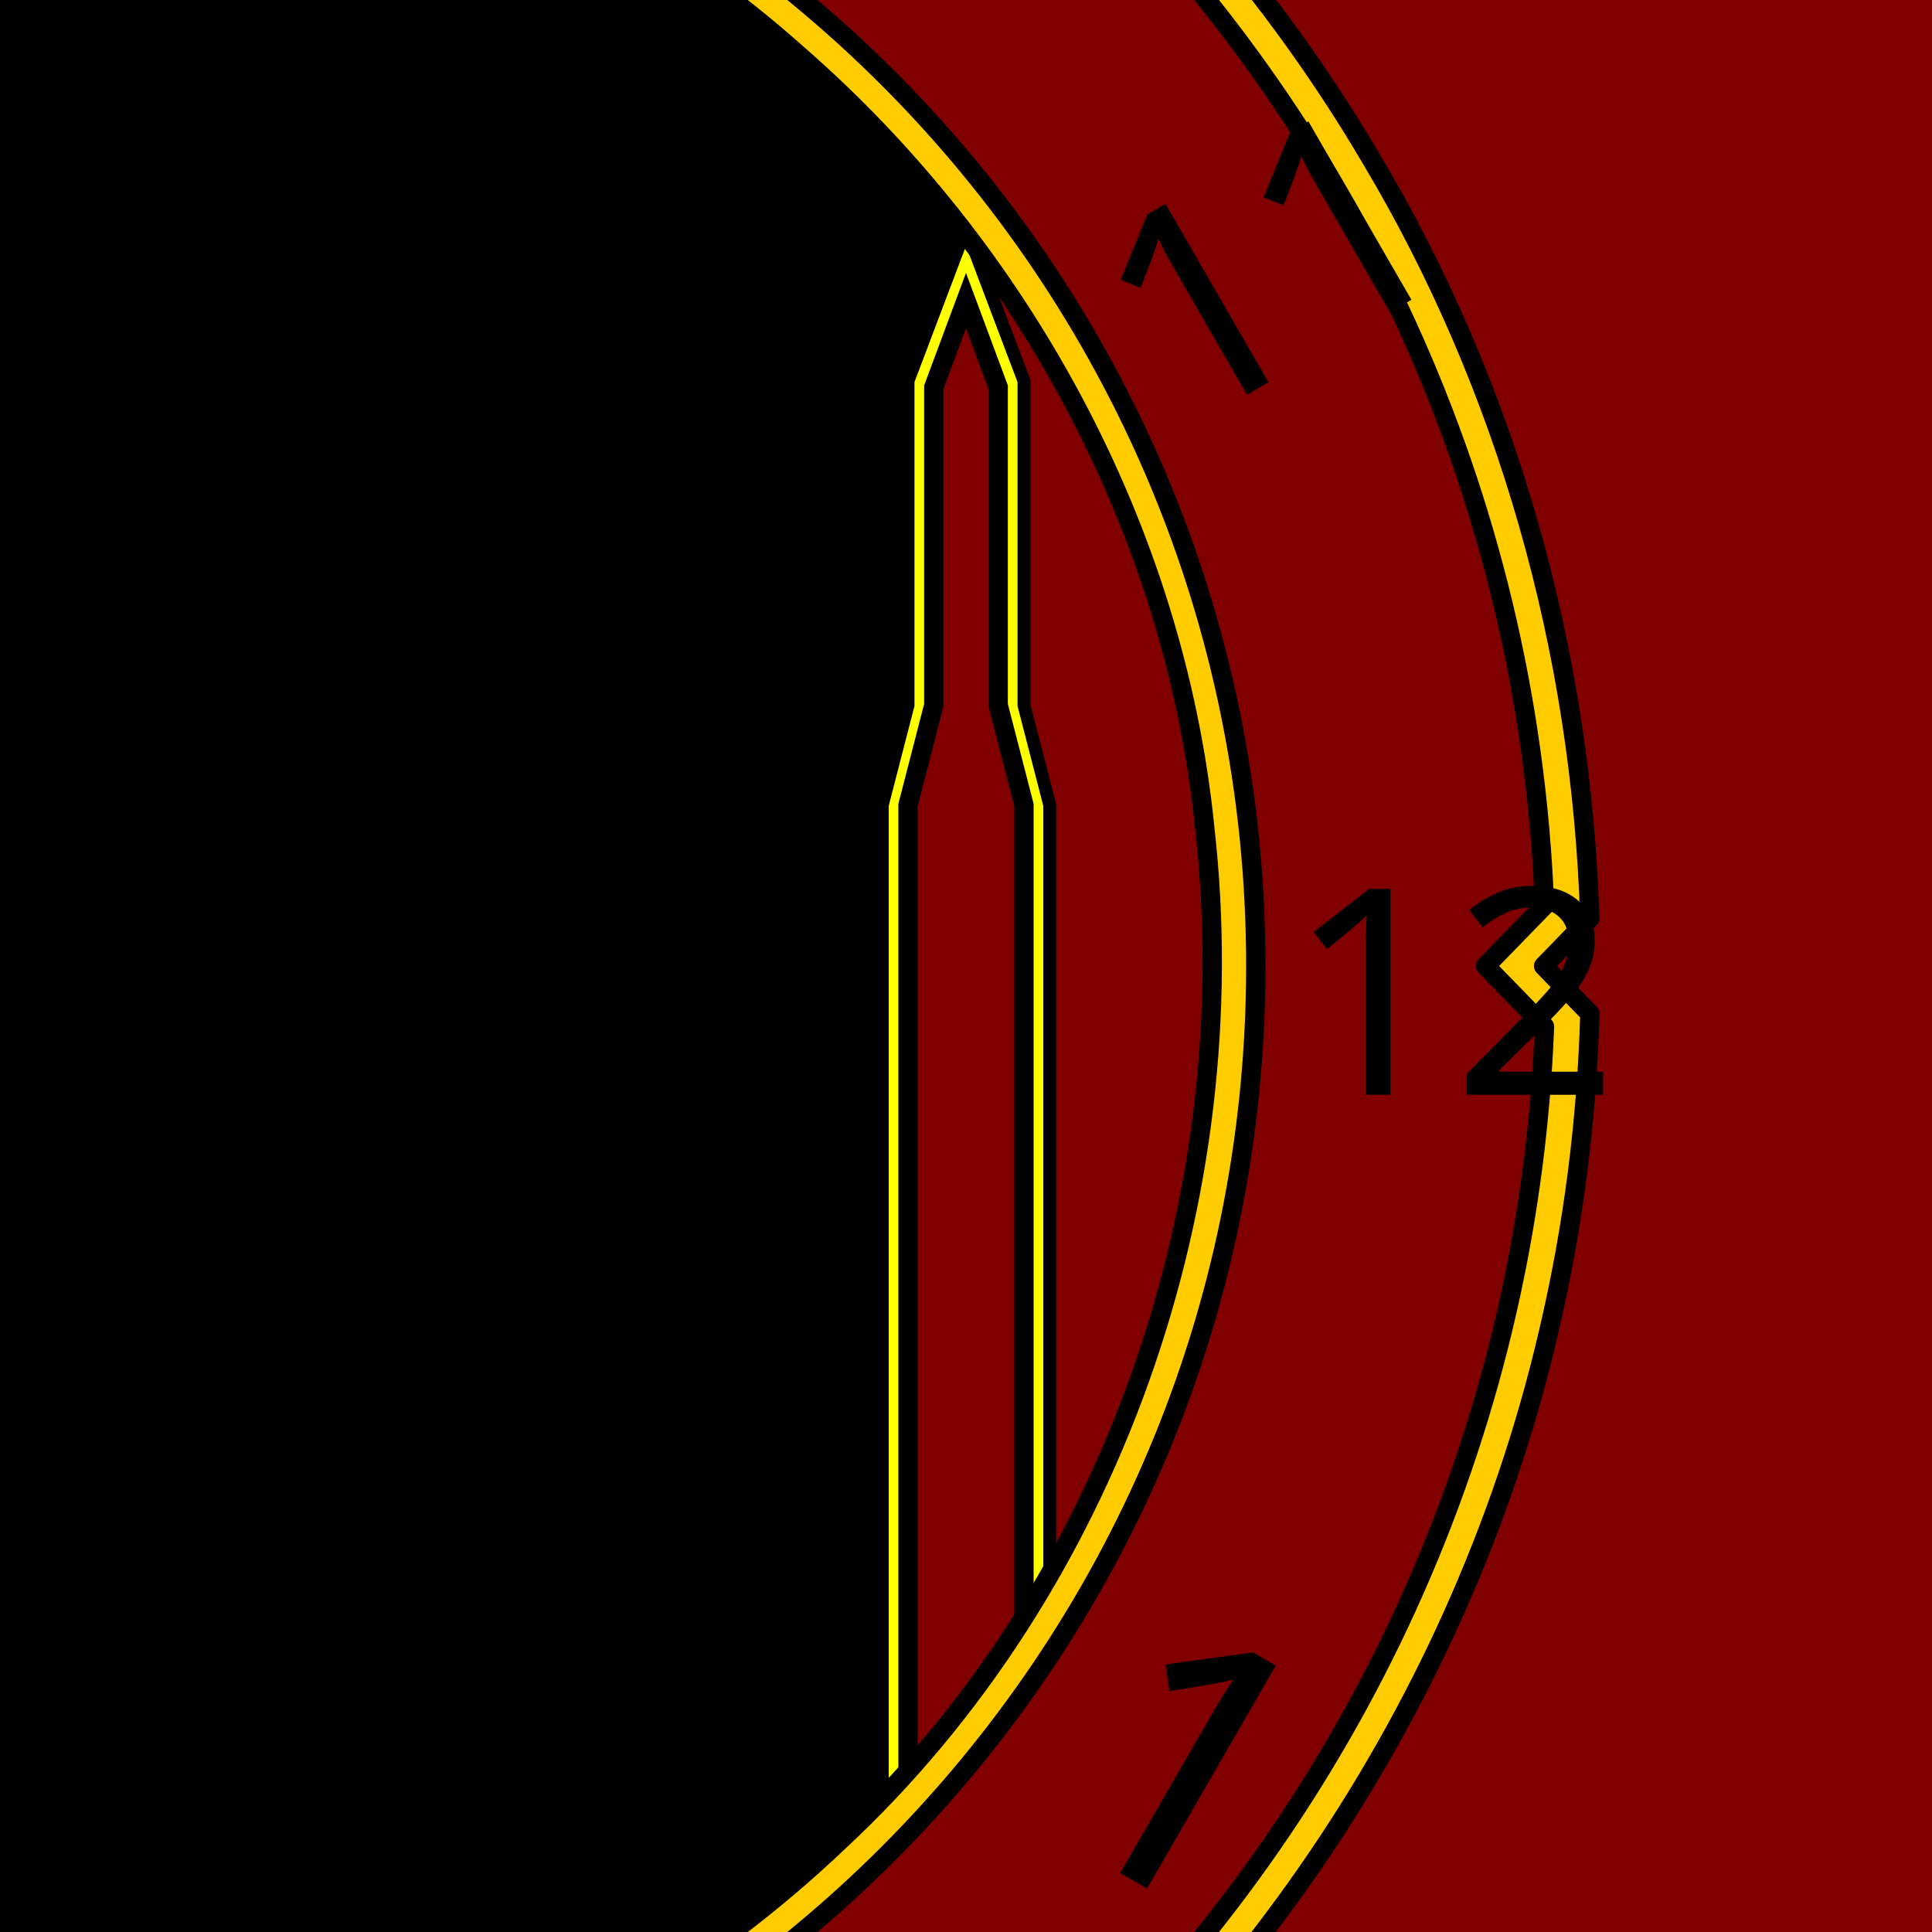
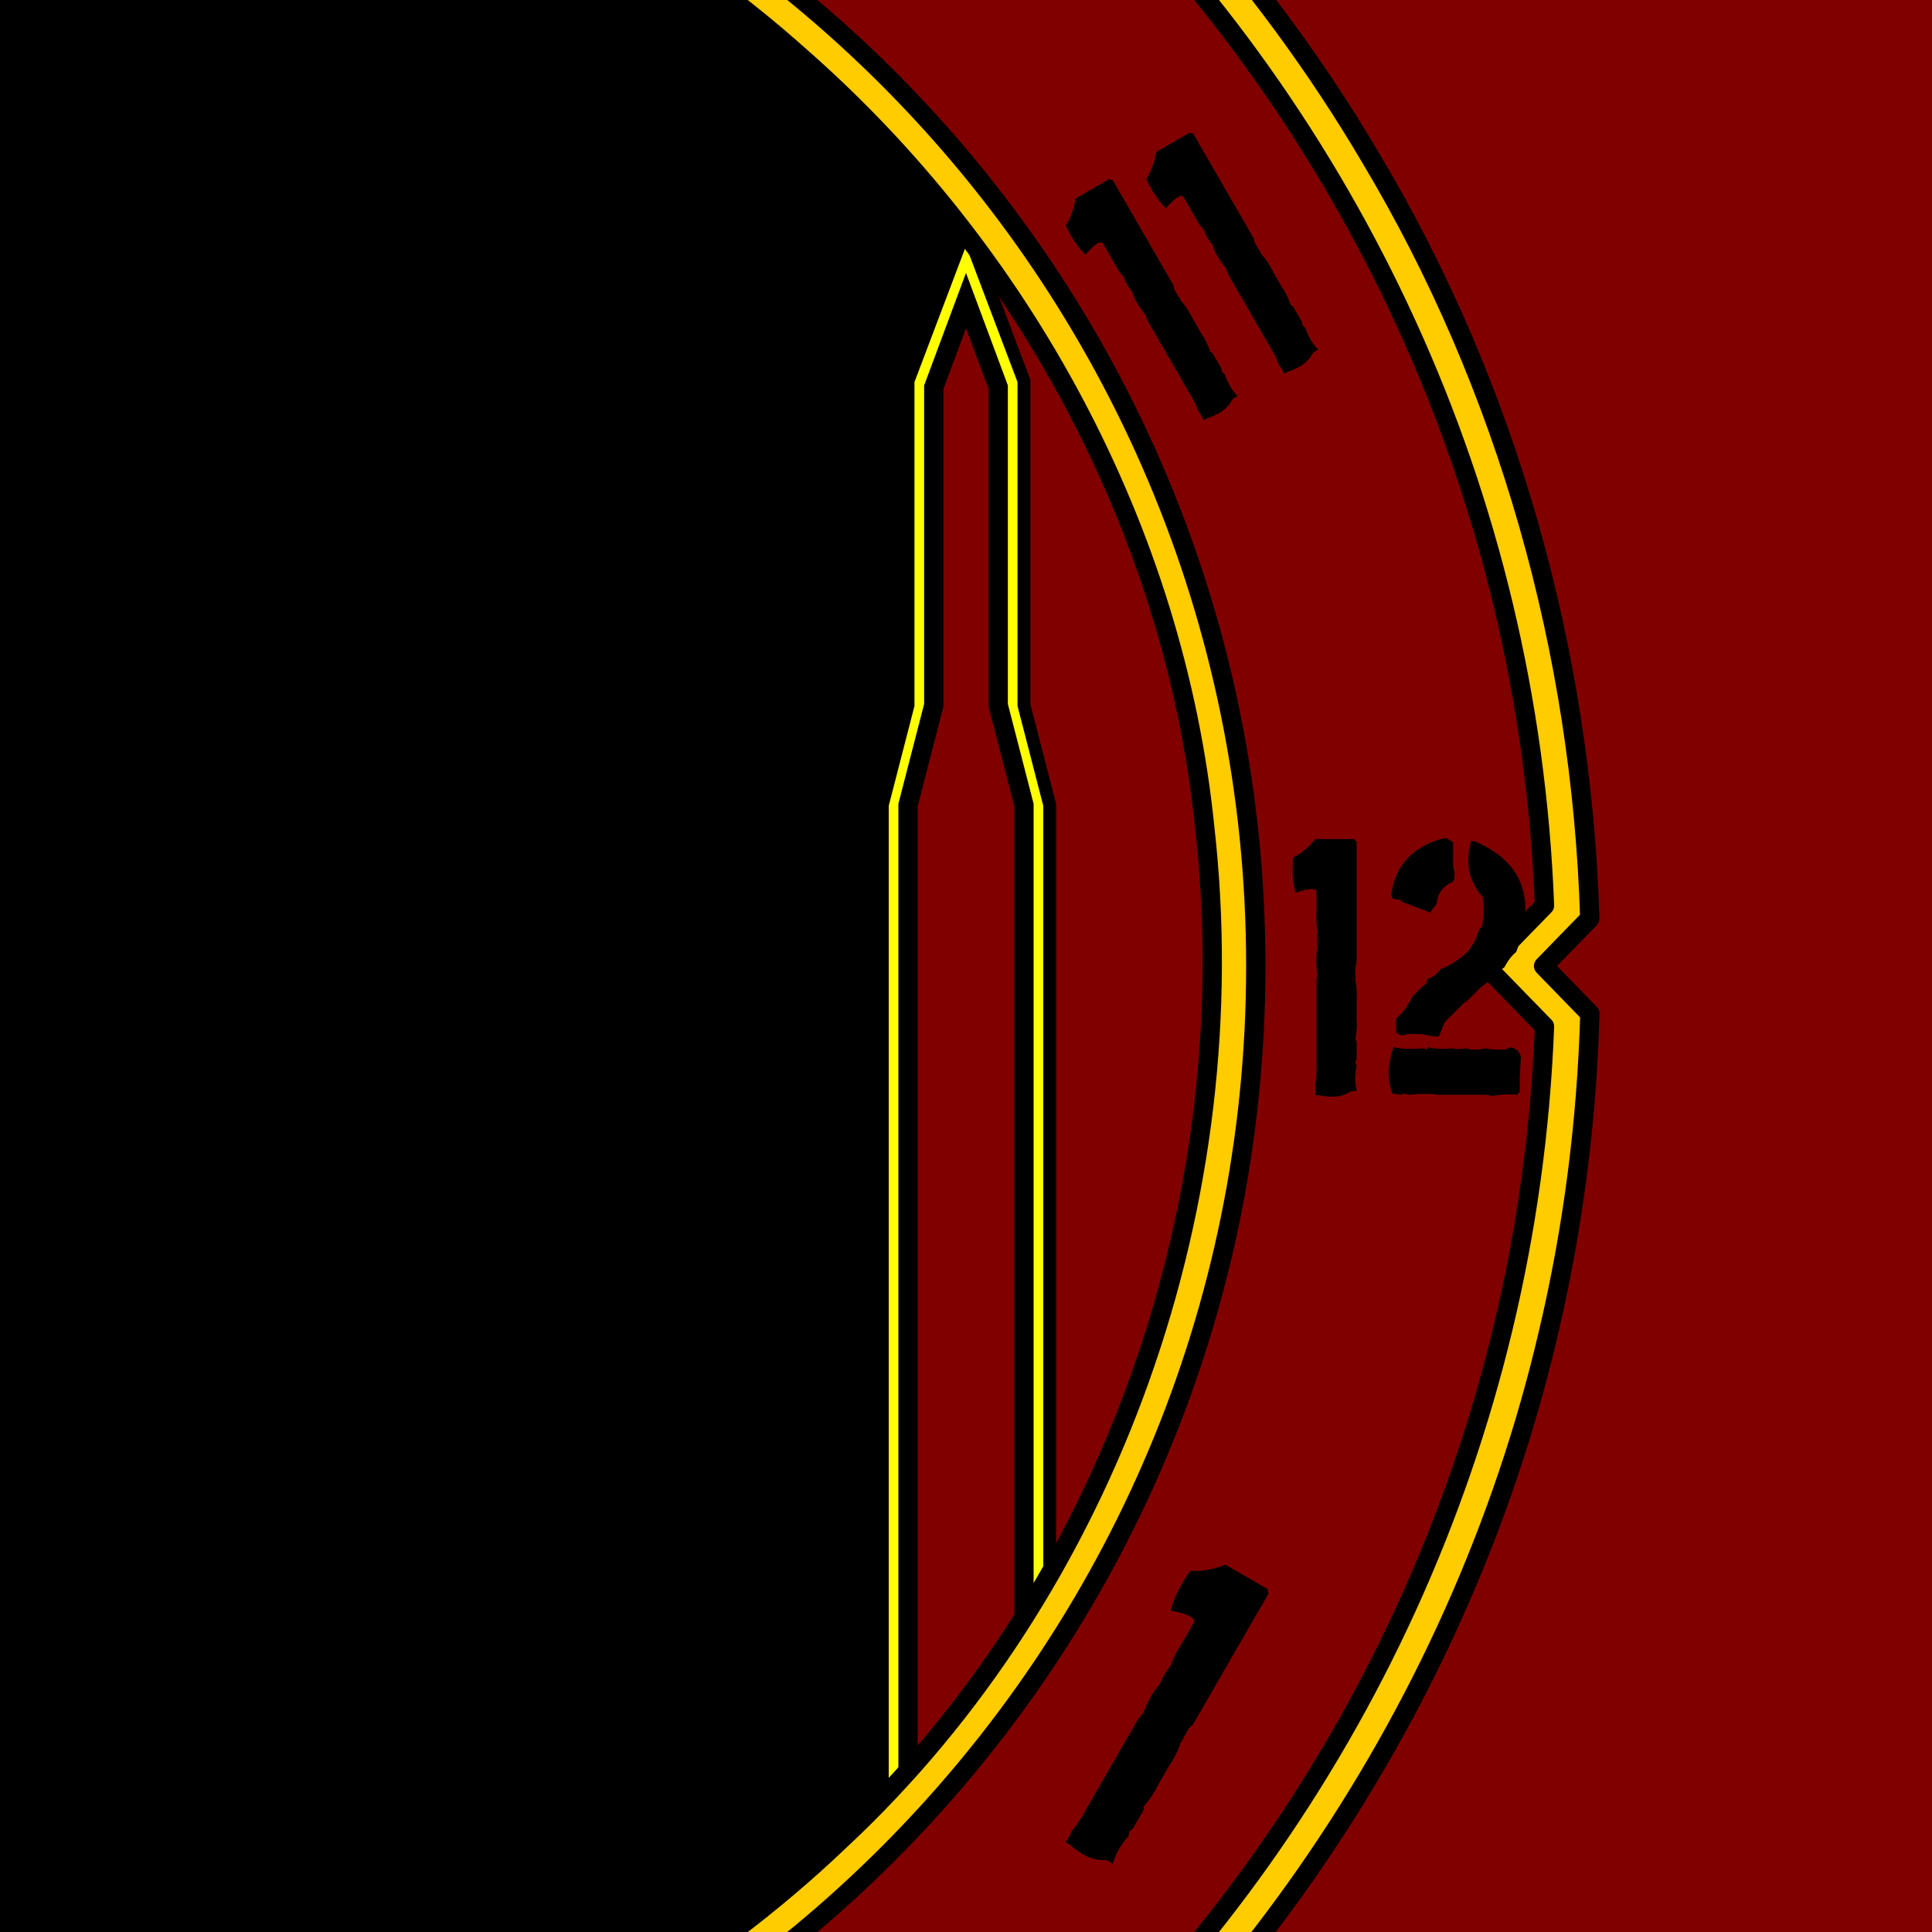
<svg xmlns="http://www.w3.org/2000/svg" width="600" height="600" viewBox="0 0 600 600" id="svg2" version="1.1">
  <defs id="defs4" />
  <g id="layer1" style="display:inline">
    <g id="g2991" class="second" clock="minutes" transform="matrix(0,1,-1,0,600,0)">
-       <path style="fill:#800000;fill-opacity:1;stroke:none" id="path2989" d="m 725,300 a 425,425 0 1 1 -850,0 425,425 0 1 1 850,0 z" />
-       <path d="m 725,300 a 425,425 0 1 1 -850,-2e-5" id="path2987" style="fill:#000000;fill-opacity:1;stroke:none" />
+       <path style="fill:#800000;fill-opacity:1;stroke:none" id="path2989" d="M 725,300 C 725,534.721 534.721,725 300,725 65.279,725 -125,534.721 -125,300 -125,65.279 65.279,-125 300,-125 534.721,-125 725,65.279 725,300 z" />
+       <path d="m 725,300 c 0,234.721 -190.279,425 -425,425 -234.721,0 -425,-190.279 -425,-425 0,-10e-6 0,-10e-6 0,-2e-5" id="path2987" style="fill:#000000;fill-opacity:1;stroke:none" />
    </g>
    <g id="g4349" clock="minutes" transform="matrix(-1,0,0,-1,600,596)">
      <path style="fill:#ffff00;fill-opacity:1;stroke:#000000;stroke-width:4;stroke-linecap:butt;stroke-linejoin:miter;stroke-miterlimit:4;stroke-opacity:1;stroke-dasharray:none" d="m 274,-131.5 0,477.5 8,31 0,100.715 18,47.553 18,-47.553 L 318,377 l 8,-31 0,-477.5 z" id="path4337" />
      <path id="path4295" d="m 282,-131.5 0,477.5 8,31 0,98.77 10,26.87 10,-26.87 0,-98.77 8,-31 0,-477.5 z" style="fill:#800000;fill-opacity:1;stroke:#000000;stroke-width:6;stroke-miterlimit:4;stroke-opacity:1;stroke-dasharray:none" />
    </g>
  </g>
  <g id="layer3" style="display:inline">
    <path style="fill:#ffcc00;fill-opacity:1;stroke:#000000;stroke-width:6;stroke-linejoin:round;stroke-miterlimit:4;stroke-opacity:1;stroke-dasharray:none;display:inline" d="m 1.344,-194 c -2.573,-0.009 -5.146,0.001 -7.719,0.031 -130.152,0.908 -258.724,56.697 -348.562,150.281 -84.935,87.416 -136.191,207.296 -138.938,329.625 -3.438,116.389 35.494,233.527 108.906,323.75 C -307.865,705.666 -193.493,772.036 -70.875,789.031 48.731,806.226 174.39,778.649 274.469,710.875 377.367,642.093 452.903,534.346 480.938,413.625 488.576,381.237 492.811,348.057 493.75,314.781 L 479.375,300 493.719,285.25 C 491.18,202.384 468.19,120.127 425.656,49 358.649,-64.718 244.781,-150.018 116,-180.281 78.546,-189.329 39.946,-193.866 1.344,-194 z M -5.062,-76.219 c 2.025,-0.017 4.036,-0.019 6.062,0 89.945,-0.189 179.56,33.201 246.656,93.031 69.736,60.799 117.21,148.053 126.5,240.344 12.943,114.981 -28.788,235.827 -113.656,314.75 -81.81,77.86 -199.64,118.138 -312.125,101.125 -119.595,-17.304 -230.79,-93.386 -284.188,-202.5 -56.614,-113.719 -53.996,-257.03 13.188,-365.688 66.554,-108.298 189.984,-180 317.562,-181.062 z" id="path4403" />
    <path style="fill:#800000;fill-opacity:1;stroke:#000000;stroke-width:6;stroke-linejoin:round;stroke-miterlimit:4;stroke-opacity:1;stroke-dasharray:none;display:inline" d="m 0,-180 c -265.097,0 -480,214.903 -480,480 0,265.097 214.903,480 480,480 258.81,0 469.795,-204.824 479.656,-461.219 L 461.375,300 479.656,281.219 C 469.795,24.824 258.81,-180 0,-180 z m 0,90 C 215.391,-90 390,84.609 390,300 390,515.391 215.391,690 0,690 -215.391,690 -390,515.391 -390,300 -390,84.609 -215.391,-90 0,-90 z" id="path4401" />
  </g>
-   <g id="layer2" style="display:inline">
+   <g id="layer2" style="display:none">
    <g id="g3982" clock="none -hours" transform="matrix(2,0,0,2,-600,-300)">
      <text transform="matrix(0.8660254,0.5,-0.5,0.8660254,363.3975,-9.807621)" xml:space="preserve" style="font-size:56px;font-style:normal;font-variant:normal;font-weight:normal;font-stretch:normal;line-height:125%;letter-spacing:0px;word-spacing:0px;fill:#000000;fill-opacity:1;stroke:none;font-family:Boston Traffic;-inkscape-font-specification:Boston Traffic" x="306" y="335" id="text3871">
        <tspan id="tspan3873" x="306" y="335">1</tspan>
      </text>
      <text id="text3863" y="325" x="300" style="font-size:56px;font-style:normal;font-variant:normal;font-weight:normal;font-stretch:normal;line-height:125%;letter-spacing:0px;word-spacing:0px;fill:#000000;fill-opacity:1;stroke:none;font-family:Boston Traffic;-inkscape-font-specification:Boston Traffic" xml:space="preserve" transform="matrix(0.5,0.8660254,-0.8660254,0.5,509.8076,63.39746)">
        <tspan y="325" x="300" id="tspan3865">2</tspan>
      </text>
      <text transform="matrix(0,1,-1,0,600,200)" xml:space="preserve" style="font-size:56px;font-style:normal;font-variant:normal;font-weight:normal;font-stretch:normal;line-height:125%;letter-spacing:0px;word-spacing:0px;fill:#000000;fill-opacity:1;stroke:none;font-family:Boston Traffic;-inkscape-font-specification:Boston Traffic" x="300" y="325" id="text3839">
        <tspan id="tspan3841" x="300" y="325">3</tspan>
      </text>
      <text transform="matrix(-0.5,0.8660254,-0.8660254,-0.5,609.8076,363.3975)" xml:space="preserve" style="font-size:56px;font-style:normal;font-variant:normal;font-weight:normal;font-stretch:normal;line-height:125%;letter-spacing:0px;word-spacing:0px;fill:#000000;fill-opacity:1;stroke:none;font-family:Boston Traffic;-inkscape-font-specification:Boston Traffic" x="300" y="325" id="text3867">
        <tspan id="tspan3869" x="300" y="325">4</tspan>
      </text>
      <text transform="matrix(-0.8660254,0.5,-0.5,-0.8660254,536.6025,509.8076)" xml:space="preserve" style="font-size:56px;font-style:normal;font-variant:normal;font-weight:normal;font-stretch:normal;line-height:125%;letter-spacing:0px;word-spacing:0px;fill:#000000;fill-opacity:1;stroke:none;font-family:Boston Traffic;-inkscape-font-specification:Boston Traffic" x="300" y="325" id="text3859">
        <tspan id="tspan3861" x="300" y="325">5</tspan>
      </text>
      <text id="text3835" y="325" x="300" style="font-size:56px;font-style:normal;font-variant:normal;font-weight:normal;font-stretch:normal;line-height:125%;letter-spacing:0px;word-spacing:0px;fill:#000000;fill-opacity:1;stroke:none;font-family:Boston Traffic;-inkscape-font-specification:Boston Traffic" xml:space="preserve" transform="matrix(-1,0,0,-1,400,600)">
        <tspan y="325" x="300" id="tspan3837">6</tspan>
      </text>
      <text id="text3855" y="325" x="300" style="font-size:56px;font-style:normal;font-variant:normal;font-weight:normal;font-stretch:normal;line-height:125%;letter-spacing:0px;word-spacing:0px;fill:#000000;fill-opacity:1;stroke:none;font-family:Boston Traffic;-inkscape-font-specification:Boston Traffic" xml:space="preserve" transform="matrix(-0.8660254,-0.5,0.5,-0.8660254,236.6025,609.8076)">
        <tspan y="325" x="300" id="tspan3857">7</tspan>
      </text>
      <text id="text3851" y="325" x="300" style="font-size:56px;font-style:normal;font-variant:normal;font-weight:normal;font-stretch:normal;line-height:125%;letter-spacing:0px;word-spacing:0px;fill:#000000;fill-opacity:1;stroke:none;font-family:Boston Traffic;-inkscape-font-specification:Boston Traffic" xml:space="preserve" transform="matrix(-0.5,-0.8660254,0.8660254,-0.5,90.19238,536.6025)">
        <tspan y="325" x="300" id="tspan3853">8</tspan>
      </text>
      <text transform="matrix(0,-1,1,0,0,400)" xml:space="preserve" style="font-size:56px;font-style:normal;font-variant:normal;font-weight:normal;font-stretch:normal;line-height:125%;letter-spacing:0px;word-spacing:0px;fill:#000000;fill-opacity:1;stroke:none;font-family:Boston Traffic;-inkscape-font-specification:Boston Traffic" x="300" y="325" id="text3831">
        <tspan id="tspan3833" x="300" y="325">9</tspan>
      </text>
      <text transform="matrix(0.4,-0.6928203,0.6928203,0.4,72.1539,214.641)" xml:space="preserve" style="font-size:56px;font-style:normal;font-variant:normal;font-weight:normal;font-stretch:normal;line-height:125%;letter-spacing:0px;word-spacing:0px;fill:#000000;fill-opacity:1;stroke:none;font-family:Boston Traffic;-inkscape-font-specification:Boston Traffic" x="300" y="325" id="text3847">
        <tspan id="tspan3849" x="300" y="325">10</tspan>
      </text>
      <text transform="matrix(0.6928203,-0.4,0.4,0.6928203,145.359,112.1539)" id="text3843" y="325" x="300" style="font-size:56px;font-style:normal;font-variant:normal;font-weight:normal;font-stretch:normal;line-height:125%;letter-spacing:0px;word-spacing:0px;fill:#000000;fill-opacity:1;stroke:none;font-family:Boston Traffic;-inkscape-font-specification:Boston Traffic" xml:space="preserve">
        <tspan y="325" x="300" id="tspan3845">11</tspan>
      </text>
      <text transform="matrix(0.8,0,0,0.8,260,60)" id="text3814" y="325" x="300" style="font-size:56px;font-style:normal;font-variant:normal;font-weight:normal;font-stretch:normal;line-height:125%;letter-spacing:0px;word-spacing:0px;fill:#000000;fill-opacity:1;stroke:none;font-family:Boston Traffic;-inkscape-font-specification:Boston Traffic" xml:space="preserve">
        <tspan y="325" x="300" id="tspan3816">12</tspan>
      </text>
    </g>
    <g id="g4493" clock="" transform="translate(-300,0)">
-       <rect clock="seconds" y="300" x="295" height="12" width="10" id="rect4483" style="fill:none;fill-opacity:1;stroke:#000000;stroke-width:4;stroke-linecap:butt;stroke-linejoin:miter;stroke-miterlimit:4;stroke-opacity:1;stroke-dasharray:none" transform="translate(0,-389)" />
+       <rect clock="seconds" y="300" x="295" height="12" width="10" id="rect4483" style="fill:none;stroke:#000000;stroke-width:4;stroke-linecap:butt;stroke-linejoin:miter;stroke-miterlimit:4;stroke-opacity:1;stroke-dasharray:none" transform="translate(0,-389)" />
+     </g>
+   </g>
+   <g id="layer4">
+     <g style="display:inline" transform="matrix(2,0,0,2,-600,-300)" clock="none -hours" id="g3251">
+       <g transform="matrix(0.8660254,0.5,-0.5,0.8660254,363.3975,-9.807621)" style="font-size:56px;font-style:normal;font-variant:normal;font-weight:normal;font-stretch:normal;line-height:125%;letter-spacing:0px;word-spacing:0px;fill:#000000;fill-opacity:1;stroke:none;font-family:Boston Traffic;-inkscape-font-specification:Boston Traffic" id="text3253">
+         <path d="m 311.277,285.371 c -1.294,1.622 -2.716,2.807 -4.266,3.555 -0.237,2.643 -0.082,4.931 0.465,6.863 2.534,-0.875 3.883,-0.957 4.047,-0.246 l 0,3.555 c -0.091,1.622 -0.018,2.962 0.219,4.02 -0.201,1.276 -0.201,2.388 0,3.336 l -0.219,1.176 c -0.091,1.622 -0.018,2.962 0.219,4.02 l -0.219,1.176 0,16.105 c 0.073,1.622 -0.009,2.962 -0.246,4.02 0.109,0.839 0.109,1.549 0,2.133 l 0.711,0 c 0.747,0.164 1.376,0.246 1.887,0.246 1.586,0.164 3.008,-0.155 4.266,-0.957 0.474,-0.109 0.866,-0.109 1.176,0 l -0.246,-1.641 c -0.073,-1.276 0.009,-2.379 0.246,-3.309 l -0.246,-0.711 0.246,-0.711 0,-0.711 0,-1.668 0,-0.957 -0.246,-0.465 c 0.273,-1.495 0.355,-2.762 0.246,-3.801 l 0,-0.684 0,-1.914 0,-0.711 c 0.109,-1.732 0.027,-3.154 -0.246,-4.266 0.055,-0.419 0.055,-0.729 0,-0.93 l 0,-0.711 0,-0.957 0.246,-0.93 0,-0.711 0,-7.355 0,-2.598 0,-1.176 0,-3.09 0,-0.957 0,-4.02 0,-0.711 0,-2.844 c -0.273,-0.146 -0.428,-0.301 -0.465,-0.465 l -4.02,0 -0.711,0 -2.844,0" style="" id="path3345" />
+       </g>
+       <g transform="matrix(0.5,0.8660254,-0.8660254,0.5,509.8076,63.39746)" style="font-size:56px;font-style:normal;font-variant:normal;font-weight:normal;font-stretch:normal;line-height:125%;letter-spacing:0px;word-spacing:0px;fill:#000000;fill-opacity:1;stroke:none;font-family:Boston Traffic;-inkscape-font-specification:Boston Traffic" id="text3257">
+         <path d="m 312.605,275.098 c -6.307,1.531 -9.844,5.223 -10.609,11.074 l 0.219,0.711 0.711,0.219 0.684,0 0.465,0.465 0.684,0.246 0.711,0.219 0.438,0.219 0.711,0.246 3.008,1.148 c 0.255,-0.62 0.638,-1.158 1.148,-1.613 0.219,-2.151 1.294,-3.609 3.227,-4.375 l 0.246,-0.711 0,-0.684 0,-0.684 C 314.009,280.995 313.927,280.375 314,279.719 l 0,-0.684 0,-3.008 -1.395,-0.93 m 4.867,0.684 c -1.167,4.284 -0.401,7.902 2.297,10.855 0.273,2.206 0.201,4.138 -0.219,5.797 l -0.465,0.438 c -0.419,1.203 -0.802,2.133 -1.148,2.789 l -0.93,1.367 c -1.768,1.732 -3.536,2.889 -5.305,3.473 -0.82,1.076 -1.75,1.768 -2.789,2.078 l 0,0.711 -1.613,1.367 c -0.346,0.474 -0.729,0.857 -1.148,1.148 -0.857,1.859 -1.932,3.327 -3.227,4.402 -0.036,1.112 -0.036,2.033 0,2.762 l 0.902,0.465 0.711,0 0.465,-0.219 1.367,0 0.93,0 c 0.237,0.073 0.465,0.073 0.684,0 1.276,0.346 2.361,0.501 3.254,0.465 l 1.148,-2.789 3.691,-3.691 0.684,-0.465 0.711,-0.684 0.684,-0.684 0.465,-0.465 0.684,-0.711 c 0.729,-0.602 1.349,-1.057 1.859,-1.367 l 0.465,-0.711 0.465,-0.465 0.684,-0.438 0.465,-0.465 0.684,-0.465 c 0.693,-1.312 1.467,-2.315 2.324,-3.008 3.956,-10.354 1.258,-17.518 -8.094,-21.492 l -0.684,0 m -15.012,39.977 c -1.203,3.299 -1.285,6.298 -0.246,8.996 l 1.613,0.246 0.711,-0.246 0.684,0.246 c 2.424,-0.237 4.43,-0.237 6.016,0 l 1.613,0 1.148,0 2.324,0 0.902,0 2.543,0 0.93,0 0.684,0.219 c 2.078,-0.31 3.773,-0.383 5.086,-0.219 0.073,-0.31 0.228,-0.465 0.465,-0.465 l 0,-0.711 0,-0.902 0,-0.711 0.219,-4.621 c -0.292,-1.039 -0.984,-1.65 -2.078,-1.832 l -0.902,0.465 c -1.586,0.073 -2.898,-0.009 -3.938,-0.246 -0.802,0.201 -1.413,0.283 -1.832,0.246 l -0.93,0 -0.93,-0.246 c -1.039,0.201 -1.96,0.201 -2.762,0 -1.823,0.201 -3.363,0.128 -4.621,-0.219 l -0.246,0.465 -0.684,-0.246 c -2.279,0.201 -4.202,0.128 -5.77,-0.219" style="" id="path3348" />
+       </g>
+       <g transform="matrix(0,1,-1,0,600,200)" style="font-size:56px;font-style:normal;font-variant:normal;font-weight:normal;font-stretch:normal;line-height:125%;letter-spacing:0px;word-spacing:0px;fill:#000000;fill-opacity:1;stroke:none;font-family:Boston Traffic;-inkscape-font-specification:Boston Traffic" id="text3261">
+         <path d="m 310.691,275.098 c -5.56,2.023 -8.768,5.697 -9.625,11.02 l 0.711,0.219 c 0.93,0.82 1.786,1.449 2.57,1.887 1.404,0.93 2.807,1.395 4.211,1.395 0.674,-2.917 2.16,-4.867 4.457,-5.852 -1e-5,-1.167 0.155,-2.178 0.465,-3.035 -0.419,-1.768 -0.419,-3.336 0,-4.703 -0.93,-0.693 -1.859,-1.003 -2.789,-0.93 m 5.141,1.176 c 0.273,2.115 0.201,3.992 -0.219,5.633 0.273,0.766 0.428,1.467 0.465,2.105 1.367,0.62 2.224,1.559 2.57,2.816 l 0,1.395 c -0.036,1.367 -0.036,2.543 0,3.527 -1.258,2.26 -3.053,3.427 -5.387,3.5 l -0.465,5.387 c 0.073,1.148 0.228,2.087 0.465,2.816 5.268,0.583 6.754,4.494 4.457,11.73 -1.021,0.62 -1.805,1.322 -2.352,2.105 l 0,4.676 c -0.036,1.148 -0.036,2.087 0,2.816 10.281,-1.003 13.872,-7.957 10.773,-20.863 -0.583,-0.547 -0.893,-1.094 -0.93,-1.641 -1.094,-0.893 -1.878,-1.832 -2.352,-2.816 1.148,-1.44 2.242,-2.534 3.281,-3.281 2.789,-10.573 -0.337,-17.6 -9.379,-21.082 l -0.93,1.176 m -9.379,33.988 -0.711,0 c -1.203,0.693 -2.297,1.085 -3.281,1.176 l -1.395,0.93 c -0.273,5.542 2.069,9.525 7.027,11.949 l 3.746,1.176 c 0.437,-0.893 0.756,-1.75 0.957,-2.57 -0.365,-1.841 -0.365,-3.564 0,-5.168 l 0,-0.465 c -2.461,-2.115 -3.947,-4.539 -4.457,-7.273 l -1.422,-0.219 -0.465,0.465" style="" id="path3351" />
+       </g>
+       <g transform="matrix(-0.5,0.8660254,-0.8660254,-0.5,609.8076,363.3975)" style="font-size:56px;font-style:normal;font-variant:normal;font-weight:normal;font-stretch:normal;line-height:125%;letter-spacing:0px;word-spacing:0px;fill:#000000;fill-opacity:1;stroke:none;font-family:Boston Traffic;-inkscape-font-specification:Boston Traffic" id="text3265">
+         <path d="m 319.688,275.371 c -0.164,0.182 -0.319,0.264 -0.465,0.246 -0.237,1.258 -0.857,2.033 -1.859,2.324 l -0.246,0.93 0,1.148 -0.219,0.711 c 0.201,0.747 0.201,1.449 0,2.105 0.51,1.677 0.665,3.227 0.465,4.648 l 0,1.641 0.219,0.684 -0.219,0.711 c 0.237,1.258 0.31,2.342 0.219,3.254 l 0,5.605 c -0.018,1.732 -0.018,3.126 0,4.184 l -0.219,0.93 0,15.148 c -0.109,2.005 0.046,3.71 0.465,5.113 l 0.465,0.246 0.93,0 0.684,0 0.93,0 4.211,0 0.465,-0.711 0,-0.93 0,-0.93 0,-0.93 0,-3.965 0,-0.684 0,-2.789 c 1.075,-0.31 2.005,-0.474 2.789,-0.492 -0.073,-1.458 0.082,-2.771 0.465,-3.938 0.073,-2.589 -1.012,-3.682 -3.254,-3.281 l 0,-1.613 0,-0.711 0,-0.93 0,-0.711 0,-1.148 0,-0.711 0,-0.93 0,-0.684 0,-4.676 0,-0.93 0,-0.93 0,-0.711 0,-4.184 0,-3.035 0,-0.93 0,-3.965 0,-0.684 0,-2.789 c -0.273,-0.164 -0.428,-0.319 -0.465,-0.465 l -0.711,0 -4.648,-0.246 m -7,11.43 -0.219,1.395 -0.711,0.684 -0.465,1.176 -0.93,0.93 -0.465,1.176 -0.711,1.148 -0.465,1.176 c -0.893,1.203 -1.513,2.288 -1.859,3.254 l -0.684,0.93 c -0.346,0.911 -0.811,1.613 -1.395,2.105 -1.185,2.516 -2.279,4.457 -3.281,5.824 l 0,1.859 c -0.128,2.06 -0.128,3.764 0,5.113 0.273,0.164 0.428,0.328 0.465,0.492 l 2.324,0 0.711,0 0.711,0 0.684,0 1.641,0 c 2.078,-0.237 3.783,-0.237 5.113,0 l 0.93,-0.492 0,-0.93 0.246,-0.684 -0.246,-5.141 -1.148,-0.684 c -1.221,0.164 -2.315,0.082 -3.281,-0.246 l 0.711,-0.684 0.246,-0.465 0.465,-0.711 0.465,-0.219 c 0.893,-1.659 1.741,-2.98 2.543,-3.965 l 0,-0.93 c 0.036,-0.583 0.191,-1.048 0.465,-1.395 l -0.465,-0.711 0,-1.395 0.246,-0.711 0,-1.148 0,-0.711 0,-0.93 0,-0.711 0.219,-4.648 -1.148,-0.711 -0.711,0.957" style="" id="path3354" />
+       </g>
+       <g transform="matrix(-0.8660254,0.5,-0.5,-0.8660254,536.6025,509.8076)" style="font-size:56px;font-style:normal;font-variant:normal;font-weight:normal;font-stretch:normal;line-height:125%;letter-spacing:0px;word-spacing:0px;fill:#000000;fill-opacity:1;stroke:none;font-family:Boston Traffic;-inkscape-font-specification:Boston Traffic" id="text3269">
+         <path d="m 323.762,275.098 c -0.438,0.164 -0.839,0.246 -1.203,0.246 l -1.176,0 -7.328,0 -3.281,0 -0.711,0 -0.711,0.219 -0.711,-0.219 c -2.06,0.237 -3.719,0.31 -4.977,0.219 l 0,1.668 0.246,0.465 c -0.273,0.875 -0.355,1.823 -0.246,2.844 l -0.465,0.93 -0.465,5.195 -0.246,0.957 0,1.641 -0.465,3.309 0,0.711 -0.246,3.773 0.246,0.957 0.465,0.219 0.465,0.492 c 2.607,1.531 4.576,3.108 5.906,4.73 l 0.711,0 c 1.076,-1.112 2.178,-1.823 3.309,-2.133 l 0.246,-1.668 c -0.401,-1.878 -0.319,-3.609 0.246,-5.195 l -0.711,-1.641 -0.711,0.219 c -0.401,0.292 -0.793,0.456 -1.176,0.492 l 0,-1.887 0,-0.711 0.465,-1.668 0,-0.711 c 0.547,-1.458 0.784,-2.789 0.711,-3.992 l 0.711,-0.492 1.395,0 0.957,-0.219 1.176,0 0.957,0.219 0.93,-0.219 0.957,0.219 0.711,-0.219 0.711,0.219 c 2.115,-0.346 3.919,-0.419 5.414,-0.219 0.674,-3.117 0.756,-5.879 0.246,-8.285 l -2.352,-0.465 m -7.793,19.359 0,1.887 -0.246,4.73 2.844,2.598 0,0.711 c 0.31,1.458 0.383,2.716 0.219,3.773 0.201,0.164 0.283,0.328 0.246,0.492 l 0,3.773 c -0.31,1.258 -0.465,2.361 -0.465,3.309 -1.221,0.62 -2.087,1.486 -2.598,2.598 l 0.219,0.465 0,1.641 c -0.146,1.732 -0.219,3.154 -0.219,4.266 7.437,0.51 11.293,-4.293 11.566,-14.41 0.62,-9.443 -3.008,-15.267 -10.883,-17.473 l -0.684,1.641 m -7.793,15.586 -0.957,0.492 -5.906,2.598 c 0.547,5.615 3.145,9.552 7.793,11.812 3.299,1.768 4.557,-0.757 3.773,-7.574 -2.315,-1.604 -3.418,-3.646 -3.309,-6.125 l -0.711,-1.203 -0.219,0 0.219,0 -0.465,0 0.246,0 -0.465,0 0.219,0 -0.219,0" style="" id="path3357" />
+       </g>
+       <g transform="matrix(-1,0,0,-1,400,600)" style="font-size:56px;font-style:normal;font-variant:normal;font-weight:normal;font-stretch:normal;line-height:125%;letter-spacing:0px;word-spacing:0px;fill:#000000;fill-opacity:1;stroke:none;font-family:Boston Traffic;-inkscape-font-specification:Boston Traffic" id="text3273">
+         <path d="m 312.031,274.824 c -0.164,0.273 -0.319,0.428 -0.465,0.465 -2.023,0.675 -3.682,1.622 -4.977,2.844 l -0.246,0.711 -0.219,0.465 -0.492,0.246 -0.219,0.465 -0.246,0.492 -1.422,2.844 0,0.711 -0.465,1.887 0,0.711 -0.711,3.555 0,3.062 c -0.674,3.482 -0.757,6.48 -0.246,8.996 -0.674,14.128 2.953,21.702 10.883,22.723 l 0.246,-0.711 0,-0.711 0,-0.711 c 0.164,-2.406 0.164,-4.375 0,-5.906 -2.06,-1.112 -3.245,-2.689 -3.555,-4.73 -0.875,-4.904 0.228,-8.066 3.309,-9.488 l 0.246,-0.465 0.246,-2.133 c 0.237,-2.169 -1e-5,-4.065 -0.711,-5.688 -1.24,0.911 -2.188,0.911 -2.844,0 l 0,-0.711 0,-0.711 c 0.273,-2.443 0.346,-4.411 0.219,-5.906 0.711,-2.169 1.659,-3.901 2.844,-5.195 l 0,-0.711 0.246,-0.492 0,-1.887 -0.246,-3.773 -1.176,-0.246 m 5.906,0.246 c -0.984,2.169 -1.294,4.293 -0.93,6.371 2.607,1.786 4.266,4.074 4.977,6.863 1.695,-0.984 3.272,-1.613 4.73,-1.887 1.531,-5.213 -1.395,-8.996 -8.777,-11.348 m -0.93,19.879 0,1.641 -0.492,2.625 c 0.437,0.82 0.602,1.686 0.492,2.598 2.607,2.242 3.71,5.004 3.309,8.285 0.237,3.464 -1.03,5.906 -3.801,7.328 l 0,6.617 c 0.437,0.328 0.756,0.647 0.957,0.957 6.818,-2.479 10.135,-7.137 9.953,-13.973 0.893,-8.312 -2.27,-13.754 -9.488,-16.324 l -0.93,0.246" style="" id="path3360" />
+       </g>
+       <g transform="matrix(-0.8660254,-0.5,0.5,-0.8660254,236.6025,609.8076)" style="font-size:56px;font-style:normal;font-variant:normal;font-weight:normal;font-stretch:normal;line-height:125%;letter-spacing:0px;word-spacing:0px;fill:#000000;fill-opacity:1;stroke:none;font-family:Boston Traffic;-inkscape-font-specification:Boston Traffic" id="text3277">
+         <path d="m 301.559,275.562 0,0.957 -0.246,0.465 0.246,0.93 c -0.128,2.115 -0.055,3.919 0.219,5.414 l 0.957,0.246 c 0.547,-0.164 1.094,-0.246 1.641,-0.246 l 1.176,0.246 c 1.167,-0.036 2.105,-0.118 2.816,-0.246 l 0.711,0 0.711,0.246 1.887,-0.246 c 1.44,0.128 2.689,0.128 3.746,0 l 1.422,0.246 c -0.401,1.221 -0.483,2.315 -0.246,3.281 l 1.422,0.492 c 0.437,-0.2 0.829,-0.283 1.176,-0.246 0.747,-0.2 1.376,-0.2 1.887,0 l 1.395,0 c 0.839,-0.2 1.549,-0.283 2.133,-0.246 0.51,-1.203 1.057,-2.224 1.641,-3.062 l 0,-0.684 c 0.073,-3.19 -0.082,-5.861 -0.465,-8.012 l -1.176,0 -1.176,0 -1.176,0.246 -3.062,0 -0.465,-0.246 c -1.294,0.164 -2.47,0.164 -3.527,0 l -0.711,0 -0.711,0 -0.711,0 c -1.604,0.31 -3.017,0.31 -4.238,0 -2.534,0.675 -4.885,0.675 -7.055,0 l -0.219,0.465 m 17.391,14.355 c -1.641,0.438 -3.126,0.52 -4.457,0.246 -0.273,0.474 -0.592,0.784 -0.957,0.93 -0.182,2.078 -0.647,3.81 -1.395,5.195 l -0.246,1.176 -0.219,0.93 -0.711,3.309 -0.246,0.93 c -0.383,0.911 -0.693,1.777 -0.93,2.598 l 0,0.93 c -0.401,1.294 -0.638,2.397 -0.711,3.309 -0.583,1.531 -0.893,3.017 -0.93,4.457 l -0.492,1.887 c -0.036,1.458 -0.273,2.716 -0.711,3.773 0,1.13 -0.073,2.069 -0.219,2.816 -0.201,0.911 -0.283,1.695 -0.246,2.352 l 0.711,0.246 1.176,-0.246 0.465,0.246 0.711,0 c 1.768,0.146 3.263,0.146 4.484,0 l 1.176,-1.176 0,-0.711 0,-2.816 0.684,-4.238 0,-0.711 0.246,-0.957 0.246,-1.859 c 0.073,-0.911 0.228,-1.704 0.465,-2.379 0.437,-2.497 0.984,-4.612 1.641,-6.344 l 0,-0.711 0.246,-0.93 0.465,-0.711 c 0.073,-1.13 0.31,-2.151 0.711,-3.062 0.182,-1.732 0.647,-3.144 1.395,-4.238 0.164,-1.13 0.483,-2.069 0.957,-2.816 l -0.465,-1.176 c -1.185,-0.164 -2.133,-0.246 -2.844,-0.246" style="" id="path3363" />
+       </g>
+       <g transform="matrix(-0.5,-0.8660254,0.8660254,-0.5,90.19238,536.6025)" style="font-size:56px;font-style:normal;font-variant:normal;font-weight:normal;font-stretch:normal;line-height:125%;letter-spacing:0px;word-spacing:0px;fill:#000000;fill-opacity:1;stroke:none;font-family:Boston Traffic;-inkscape-font-specification:Boston Traffic" id="text3281">
+         <path d="m 314.574,275.809 -0.711,0 -4.895,2.57 c -4.594,7.857 -4.202,14.866 1.176,21.027 l -0.711,0.465 -3.035,3.719 c -3.391,12.706 -0.046,19.797 10.035,21.273 1.477,-3.937 0.857,-7.283 -1.859,-10.035 -0.31,-2.151 -0.465,-3.947 -0.465,-5.387 0.31,-1.44 0.465,-2.607 0.465,-3.5 1.057,-1.094 2.069,-1.878 3.035,-2.352 0.036,-0.383 0.118,-0.693 0.246,-0.93 l 0,-1.395 c -0.365,-1.44 -0.365,-2.762 0,-3.965 l -0.711,-1.641 c -0.893,-0.383 -1.595,-0.93 -2.105,-1.641 l 0,-2.789 -0.219,-1.422 0.219,-1.148 c -0.146,-1.185 -0.146,-2.206 0,-3.062 l 1.641,-1.395 0.465,-2.57 c -0.109,-1.094 -0.109,-2.023 0,-2.789 -0.164,-0.893 -0.164,-1.75 0,-2.57 -0.784,-0.583 -1.486,-0.975 -2.105,-1.176 l -0.465,0.711 m 6.535,-0.711 c -0.346,0.547 -0.729,1.012 -1.148,1.395 l 0,1.422 c 0.255,1.787 0.255,3.336 0,4.648 0.346,0.474 0.574,0.948 0.684,1.422 1.094,0.31 1.796,0.93 2.105,1.859 0.893,4.32 0.118,7.51 -2.324,9.57 l -0.246,1.641 -0.219,1.395 0.219,0.711 -0.219,0.711 c 0.346,1.44 0.501,2.68 0.465,3.719 2.406,2.388 3.263,5.195 2.57,8.422 -0.438,2.297 -1.531,4.083 -3.281,5.359 0.383,2.771 0.301,5.186 -0.246,7.246 l 0.711,-0.219 c 0.547,0.693 1.167,1.003 1.859,0.93 0.747,-0.419 1.531,-0.656 2.352,-0.711 0.62,-0.547 1.24,-0.857 1.859,-0.93 7.674,-8.021 7.911,-15.805 0.711,-23.352 0.383,-1.13 1.085,-1.987 2.105,-2.57 0.237,-0.82 0.629,-1.449 1.176,-1.887 2.789,-10.7 -0.255,-17.628 -9.133,-20.781" style="" id="path3366" />
+       </g>
+       <g transform="matrix(0,-1,1,0,0,400)" style="font-size:56px;font-style:normal;font-variant:normal;font-weight:normal;font-stretch:normal;line-height:125%;letter-spacing:0px;word-spacing:0px;fill:#000000;fill-opacity:1;stroke:none;font-family:Boston Traffic;-inkscape-font-specification:Boston Traffic" id="text3285">
+         <path d="m 310.473,274.824 c -0.547,0.273 -1.094,0.428 -1.641,0.465 -0.62,0.62 -1.313,1.012 -2.078,1.176 -0.036,0.383 -0.118,0.693 -0.246,0.93 -0.893,0.857 -1.668,1.477 -2.324,1.859 -2.188,4.794 -2.971,9.461 -2.352,14 0.474,7.091 3.983,11.138 10.527,12.141 0.583,-2.753 0.656,-5.159 0.219,-7.219 -1.75,-1.13 -2.917,-2.616 -3.5,-4.457 l 0,-3.965 0,-0.684 0,-2.816 c 1.003,-1.659 2.096,-2.98 3.281,-3.965 l 0,-0.93 0.219,-0.465 c -0.237,-0.583 -0.31,-1.203 -0.219,-1.859 l 0,-0.711 0,-3.035 -1.887,-0.465 m 4.676,0.93 c 0.346,0.711 0.264,1.413 -0.246,2.105 0.437,1.586 0.437,2.99 0,4.211 0.51,0.346 0.747,0.811 0.711,1.395 2.771,1.75 3.865,4.238 3.281,7.465 0.219,2.953 -0.875,4.977 -3.281,6.07 -0.164,1.167 -0.246,2.178 -0.246,3.035 0.273,1.057 0.273,1.987 0,2.789 l 0.246,1.422 c 0.273,0.273 0.428,0.583 0.465,0.93 0.857,-0.401 1.714,-0.638 2.57,-0.711 0.93,6.18 -0.237,10.773 -3.5,13.781 l 0.465,0.684 c -0.036,1.714 -0.273,3.117 -0.711,4.211 l 0.711,1.641 c 3.299,-0.984 5.943,-2.616 7.93,-4.895 0.583,-1.805 1.203,-3.208 1.859,-4.211 -2e-5,-1.13 0.164,-2.142 0.492,-3.035 l 0,-1.176 0,-0.93 0.219,-0.93 0,-0.711 0,-1.148 c 0.31,-3.008 0.392,-5.423 0.246,-7.246 l 0,-1.859 0,-0.711 0,-0.684 0,-0.711 0,-2.816 -0.246,-1.395 0,-0.684 -0.219,-0.711 0,-2.789 -0.492,-0.465 -0.219,-2.816 c -0.237,-0.583 -0.392,-1.203 -0.465,-1.859 -0.51,-0.857 -0.82,-1.641 -0.93,-2.352 -2.297,-2.953 -4.94,-4.812 -7.93,-5.578 l -0.711,0.684 m -8.859,36.176 c -1.531,1.331 -3.017,2.27 -4.457,2.816 l 0,1.859 c 1.841,3.664 4.411,6.079 7.711,7.246 2.953,1.44 4.047,-0.428 3.281,-5.605 l -0.957,-0.465 c -2.023,-1.75 -3.5,-3.701 -4.43,-5.852 l -1.148,0" style="" id="path3327" />
+       </g>
+       <g transform="matrix(0.4,-0.6928203,0.6928203,0.4,72.1539,214.641)" style="font-size:56px;font-style:normal;font-variant:normal;font-weight:normal;font-stretch:normal;line-height:125%;letter-spacing:0px;word-spacing:0px;fill:#000000;fill-opacity:1;stroke:none;font-family:Boston Traffic;-inkscape-font-specification:Boston Traffic" id="text3289">
+         <path d="m 305.277,275.371 c -1.294,1.622 -2.716,2.807 -4.266,3.555 -0.237,2.643 -0.082,4.931 0.465,6.863 2.534,-0.875 3.883,-0.957 4.047,-0.246 l 0,3.555 c -0.091,1.622 -0.018,2.962 0.219,4.02 -0.201,1.276 -0.201,2.388 0,3.336 l -0.219,1.176 c -0.091,1.622 -0.018,2.962 0.219,4.02 l -0.219,1.176 0,16.105 c 0.073,1.622 -0.009,2.962 -0.246,4.02 0.109,0.839 0.109,1.549 0,2.133 l 0.711,0 c 0.747,0.164 1.376,0.246 1.887,0.246 1.586,0.164 3.008,-0.155 4.266,-0.957 0.474,-0.109 0.866,-0.109 1.176,0 l -0.246,-1.641 c -0.073,-1.276 0.009,-2.379 0.246,-3.309 l -0.246,-0.711 0.246,-0.711 0,-0.711 0,-1.668 0,-0.957 -0.246,-0.465 c 0.273,-1.495 0.355,-2.762 0.246,-3.801 l 0,-0.684 0,-1.914 0,-0.711 c 0.109,-1.732 0.027,-3.154 -0.246,-4.266 0.055,-0.419 0.055,-0.729 0,-0.93 l 0,-0.711 0,-0.957 0.246,-0.93 0,-0.711 0,-7.355 0,-2.598 0,-1.176 0,-3.09 0,-0.957 0,-4.02 0,-0.711 0,-2.844 c -0.273,-0.146 -0.428,-0.301 -0.465,-0.465 l -4.02,0 -0.711,0 -2.844,0" style="" id="path3330" />
+         <path d="m 330.051,275.371 c -3.518,1.167 -6.253,3.044 -8.203,5.633 l -0.93,3.746 -0.465,2.352 0,1.176 -0.246,0.684 c -0.036,2.078 -0.036,3.491 0,4.238 l -0.465,1.887 0,6.562 c -0.693,15.13 3.062,23.023 11.266,23.68 l 0,-1.887 0,-4.676 0,-1.176 c -2.424,-3.409 -3.208,-7.237 -2.352,-11.484 l 0,-0.957 0,-1.176 0,-1.395 0,-1.176 0,-0.711 0,-1.176 0,-0.684 0,-0.957 0,-0.93 0,-0.93 0,-2.352 0,-0.711 0,-0.684 0,-0.711 0,-1.887 c -0.036,-1.44 0.046,-2.689 0.246,-3.746 0.62,-1.021 1.322,-1.723 2.105,-2.105 l 0,-1.887 0,-1.859 0,-4.703 -0.957,0 m 5.168,1.176 0,7.273 c 0.93,0.893 1.786,1.595 2.57,2.105 l 0,0.93 0,3.062 c 0.164,1.568 0.164,2.898 0,3.992 -2e-5,0.784 -0.073,1.404 -0.219,1.859 l 0.219,1.641 -0.684,1.176 0.684,0.465 0,11.266 -0.219,1.887 c 0.109,0.583 0.109,1.13 0,1.641 l -0.711,1.395 c -1.13,0.784 -1.914,1.723 -2.352,2.816 0.164,0.237 0.246,0.474 0.246,0.711 -0.201,2.424 -0.046,4.53 0.465,6.316 3.245,-0.492 5.979,-1.814 8.203,-3.965 0.583,-1.878 1.212,-3.363 1.887,-4.457 l 0,-0.957 0.219,-0.684 0,-0.957 0,-0.684 0.246,-0.957 c -0.036,-0.893 0.036,-1.677 0.219,-2.352 l 0,-1.859 0.246,-0.465 0,-1.887 0,-4.676 0,-0.957 0,-0.93 0,-0.93 0,-0.957 0,-0.93 0,-0.93 0,-0.711 0,-0.93 c -0.273,-0.875 -0.355,-1.659 -0.246,-2.352 -0.31,-1.568 -0.465,-2.898 -0.465,-3.992 -0.31,-1.568 -0.465,-2.898 -0.465,-3.992 -0.346,-0.82 -0.501,-1.522 -0.465,-2.105 -2.224,-3.281 -5.04,-5.232 -8.449,-5.852 l -0.93,0.93" style="" id="path3332" />
+       </g>
+       <g transform="matrix(0.6928203,-0.4,0.4,0.6928203,145.359,112.1539)" style="font-size:56px;font-style:normal;font-variant:normal;font-weight:normal;font-stretch:normal;line-height:125%;letter-spacing:0px;word-spacing:0px;fill:#000000;fill-opacity:1;stroke:none;font-family:Boston Traffic;-inkscape-font-specification:Boston Traffic" id="text3293">
+         <path d="m 305.277,275.371 c -1.294,1.622 -2.716,2.807 -4.266,3.555 -0.237,2.643 -0.082,4.931 0.465,6.863 2.534,-0.875 3.883,-0.957 4.047,-0.246 l 0,3.555 c -0.091,1.622 -0.018,2.962 0.219,4.02 -0.201,1.276 -0.201,2.388 0,3.336 l -0.219,1.176 c -0.091,1.622 -0.018,2.962 0.219,4.02 l -0.219,1.176 0,16.105 c 0.073,1.622 -0.009,2.962 -0.246,4.02 0.109,0.839 0.109,1.549 0,2.133 l 0.711,0 c 0.747,0.164 1.376,0.246 1.887,0.246 1.586,0.164 3.008,-0.155 4.266,-0.957 0.474,-0.109 0.866,-0.109 1.176,0 l -0.246,-1.641 c -0.073,-1.276 0.009,-2.379 0.246,-3.309 l -0.246,-0.711 0.246,-0.711 0,-0.711 0,-1.668 0,-0.957 -0.246,-0.465 c 0.273,-1.495 0.355,-2.762 0.246,-3.801 l 0,-0.684 0,-1.914 0,-0.711 c 0.109,-1.732 0.027,-3.154 -0.246,-4.266 0.055,-0.419 0.055,-0.729 0,-0.93 l 0,-0.711 0,-0.957 0.246,-0.93 0,-0.711 0,-7.355 0,-2.598 0,-1.176 0,-3.09 0,-0.957 0,-4.02 0,-0.711 0,-2.844 c -0.273,-0.146 -0.428,-0.301 -0.465,-0.465 l -4.02,0 -0.711,0 -2.844,0" style="" id="path3335" />
+         <path d="m 323.324,275.371 c -1.294,1.622 -2.716,2.807 -4.266,3.555 -0.237,2.643 -0.082,4.931 0.465,6.863 2.534,-0.875 3.883,-0.957 4.047,-0.246 l 0,3.555 c -0.091,1.622 -0.018,2.962 0.219,4.02 -0.201,1.276 -0.201,2.388 0,3.336 l -0.219,1.176 c -0.091,1.622 -0.018,2.962 0.219,4.02 l -0.219,1.176 0,16.105 c 0.073,1.622 -0.009,2.962 -0.246,4.02 0.109,0.839 0.109,1.549 0,2.133 l 0.711,0 c 0.747,0.164 1.376,0.246 1.887,0.246 1.586,0.164 3.008,-0.155 4.266,-0.957 0.474,-0.109 0.866,-0.109 1.176,0 l -0.246,-1.641 c -0.073,-1.276 0.009,-2.379 0.246,-3.309 l -0.246,-0.711 0.246,-0.711 0,-0.711 0,-1.668 0,-0.957 -0.246,-0.465 c 0.273,-1.495 0.355,-2.762 0.246,-3.801 l 0,-0.684 0,-1.914 0,-0.711 c 0.109,-1.732 0.027,-3.154 -0.246,-4.266 0.055,-0.419 0.055,-0.729 0,-0.93 l 0,-0.711 0,-0.957 0.246,-0.93 0,-0.711 0,-7.355 0,-2.598 0,-1.176 0,-3.09 0,-0.957 0,-4.02 0,-0.711 0,-2.844 c -0.273,-0.146 -0.428,-0.301 -0.465,-0.465 l -4.02,0 -0.711,0 -2.844,0" style="" id="path3337" />
+       </g>
+       <g transform="matrix(0.8,0,0,0.8,260,60)" style="font-size:56px;font-style:normal;font-variant:normal;font-weight:normal;font-stretch:normal;line-height:125%;letter-spacing:0px;word-spacing:0px;fill:#000000;fill-opacity:1;stroke:none;font-family:Boston Traffic;-inkscape-font-specification:Boston Traffic" id="text3297">
+         <path d="m 305.277,275.371 c -1.294,1.622 -2.716,2.807 -4.266,3.555 -0.237,2.643 -0.082,4.931 0.465,6.863 2.534,-0.875 3.883,-0.957 4.047,-0.246 l 0,3.555 c -0.091,1.622 -0.018,2.962 0.219,4.02 -0.201,1.276 -0.201,2.388 0,3.336 l -0.219,1.176 c -0.091,1.622 -0.018,2.962 0.219,4.02 l -0.219,1.176 0,16.105 c 0.073,1.622 -0.009,2.962 -0.246,4.02 0.109,0.839 0.109,1.549 0,2.133 l 0.711,0 c 0.747,0.164 1.376,0.246 1.887,0.246 1.586,0.164 3.008,-0.155 4.266,-0.957 0.474,-0.109 0.866,-0.109 1.176,0 l -0.246,-1.641 c -0.073,-1.276 0.009,-2.379 0.246,-3.309 l -0.246,-0.711 0.246,-0.711 0,-0.711 0,-1.668 0,-0.957 -0.246,-0.465 c 0.273,-1.495 0.355,-2.762 0.246,-3.801 l 0,-0.684 0,-1.914 0,-0.711 c 0.109,-1.732 0.027,-3.154 -0.246,-4.266 0.055,-0.419 0.055,-0.729 0,-0.93 l 0,-0.711 0,-0.957 0.246,-0.93 0,-0.711 0,-7.355 0,-2.598 0,-1.176 0,-3.09 0,-0.957 0,-4.02 0,-0.711 0,-2.844 c -0.273,-0.146 -0.428,-0.301 -0.465,-0.465 l -4.02,0 -0.711,0 -2.844,0" style="" id="path3340" />
+         <path d="m 330.652,275.098 c -6.307,1.531 -9.844,5.223 -10.609,11.074 l 0.219,0.711 0.711,0.219 0.684,0 0.465,0.465 0.684,0.246 0.711,0.219 0.438,0.219 0.711,0.246 3.008,1.148 c 0.255,-0.62 0.638,-1.158 1.148,-1.613 0.219,-2.151 1.294,-3.609 3.227,-4.375 l 0.246,-0.711 0,-0.684 0,-0.684 c -0.237,-0.583 -0.319,-1.203 -0.246,-1.859 l 0,-0.684 0,-3.008 -1.395,-0.93 m 4.867,0.684 c -1.167,4.284 -0.401,7.902 2.297,10.855 0.273,2.206 0.201,4.138 -0.219,5.797 l -0.465,0.438 c -0.419,1.203 -0.802,2.133 -1.148,2.789 l -0.93,1.367 c -1.768,1.732 -3.536,2.889 -5.305,3.473 -0.82,1.076 -1.75,1.768 -2.789,2.078 l 0,0.711 -1.613,1.367 c -0.346,0.474 -0.729,0.857 -1.148,1.148 -0.857,1.859 -1.932,3.327 -3.227,4.402 -0.036,1.112 -0.036,2.033 0,2.762 l 0.902,0.465 0.711,0 0.465,-0.219 1.367,0 0.93,0 c 0.237,0.073 0.465,0.073 0.684,0 1.276,0.346 2.361,0.501 3.254,0.465 l 1.148,-2.789 3.691,-3.691 0.684,-0.465 0.711,-0.684 0.684,-0.684 0.465,-0.465 0.684,-0.711 c 0.729,-0.602 1.349,-1.057 1.859,-1.367 l 0.465,-0.711 0.465,-0.465 0.684,-0.438 0.465,-0.465 0.684,-0.465 c 0.693,-1.312 1.467,-2.315 2.324,-3.008 3.956,-10.354 1.258,-17.518 -8.094,-21.492 l -0.684,0 m -15.012,39.977 c -1.203,3.299 -1.285,6.298 -0.246,8.996 L 321.875,325 322.586,324.754 323.27,325 c 2.424,-0.237 4.43,-0.237 6.016,0 l 1.613,0 1.148,0 2.324,0 0.902,0 2.543,0 0.93,0 0.684,0.219 c 2.078,-0.31 3.773,-0.383 5.086,-0.219 0.073,-0.31 0.228,-0.465 0.465,-0.465 l 0,-0.711 0,-0.902 0,-0.711 0.219,-4.621 c -0.292,-1.039 -0.984,-1.65 -2.078,-1.832 l -0.902,0.465 c -1.586,0.073 -2.898,-0.009 -3.938,-0.246 -0.802,0.201 -1.413,0.283 -1.832,0.246 l -0.93,0 -0.93,-0.246 c -1.039,0.201 -1.96,0.201 -2.762,0 -1.823,0.201 -3.363,0.128 -4.621,-0.219 l -0.246,0.465 -0.684,-0.246 c -2.279,0.201 -4.202,0.128 -5.77,-0.219" style="" id="path3342" />
+       </g>
    </g>
  </g>
</svg>
